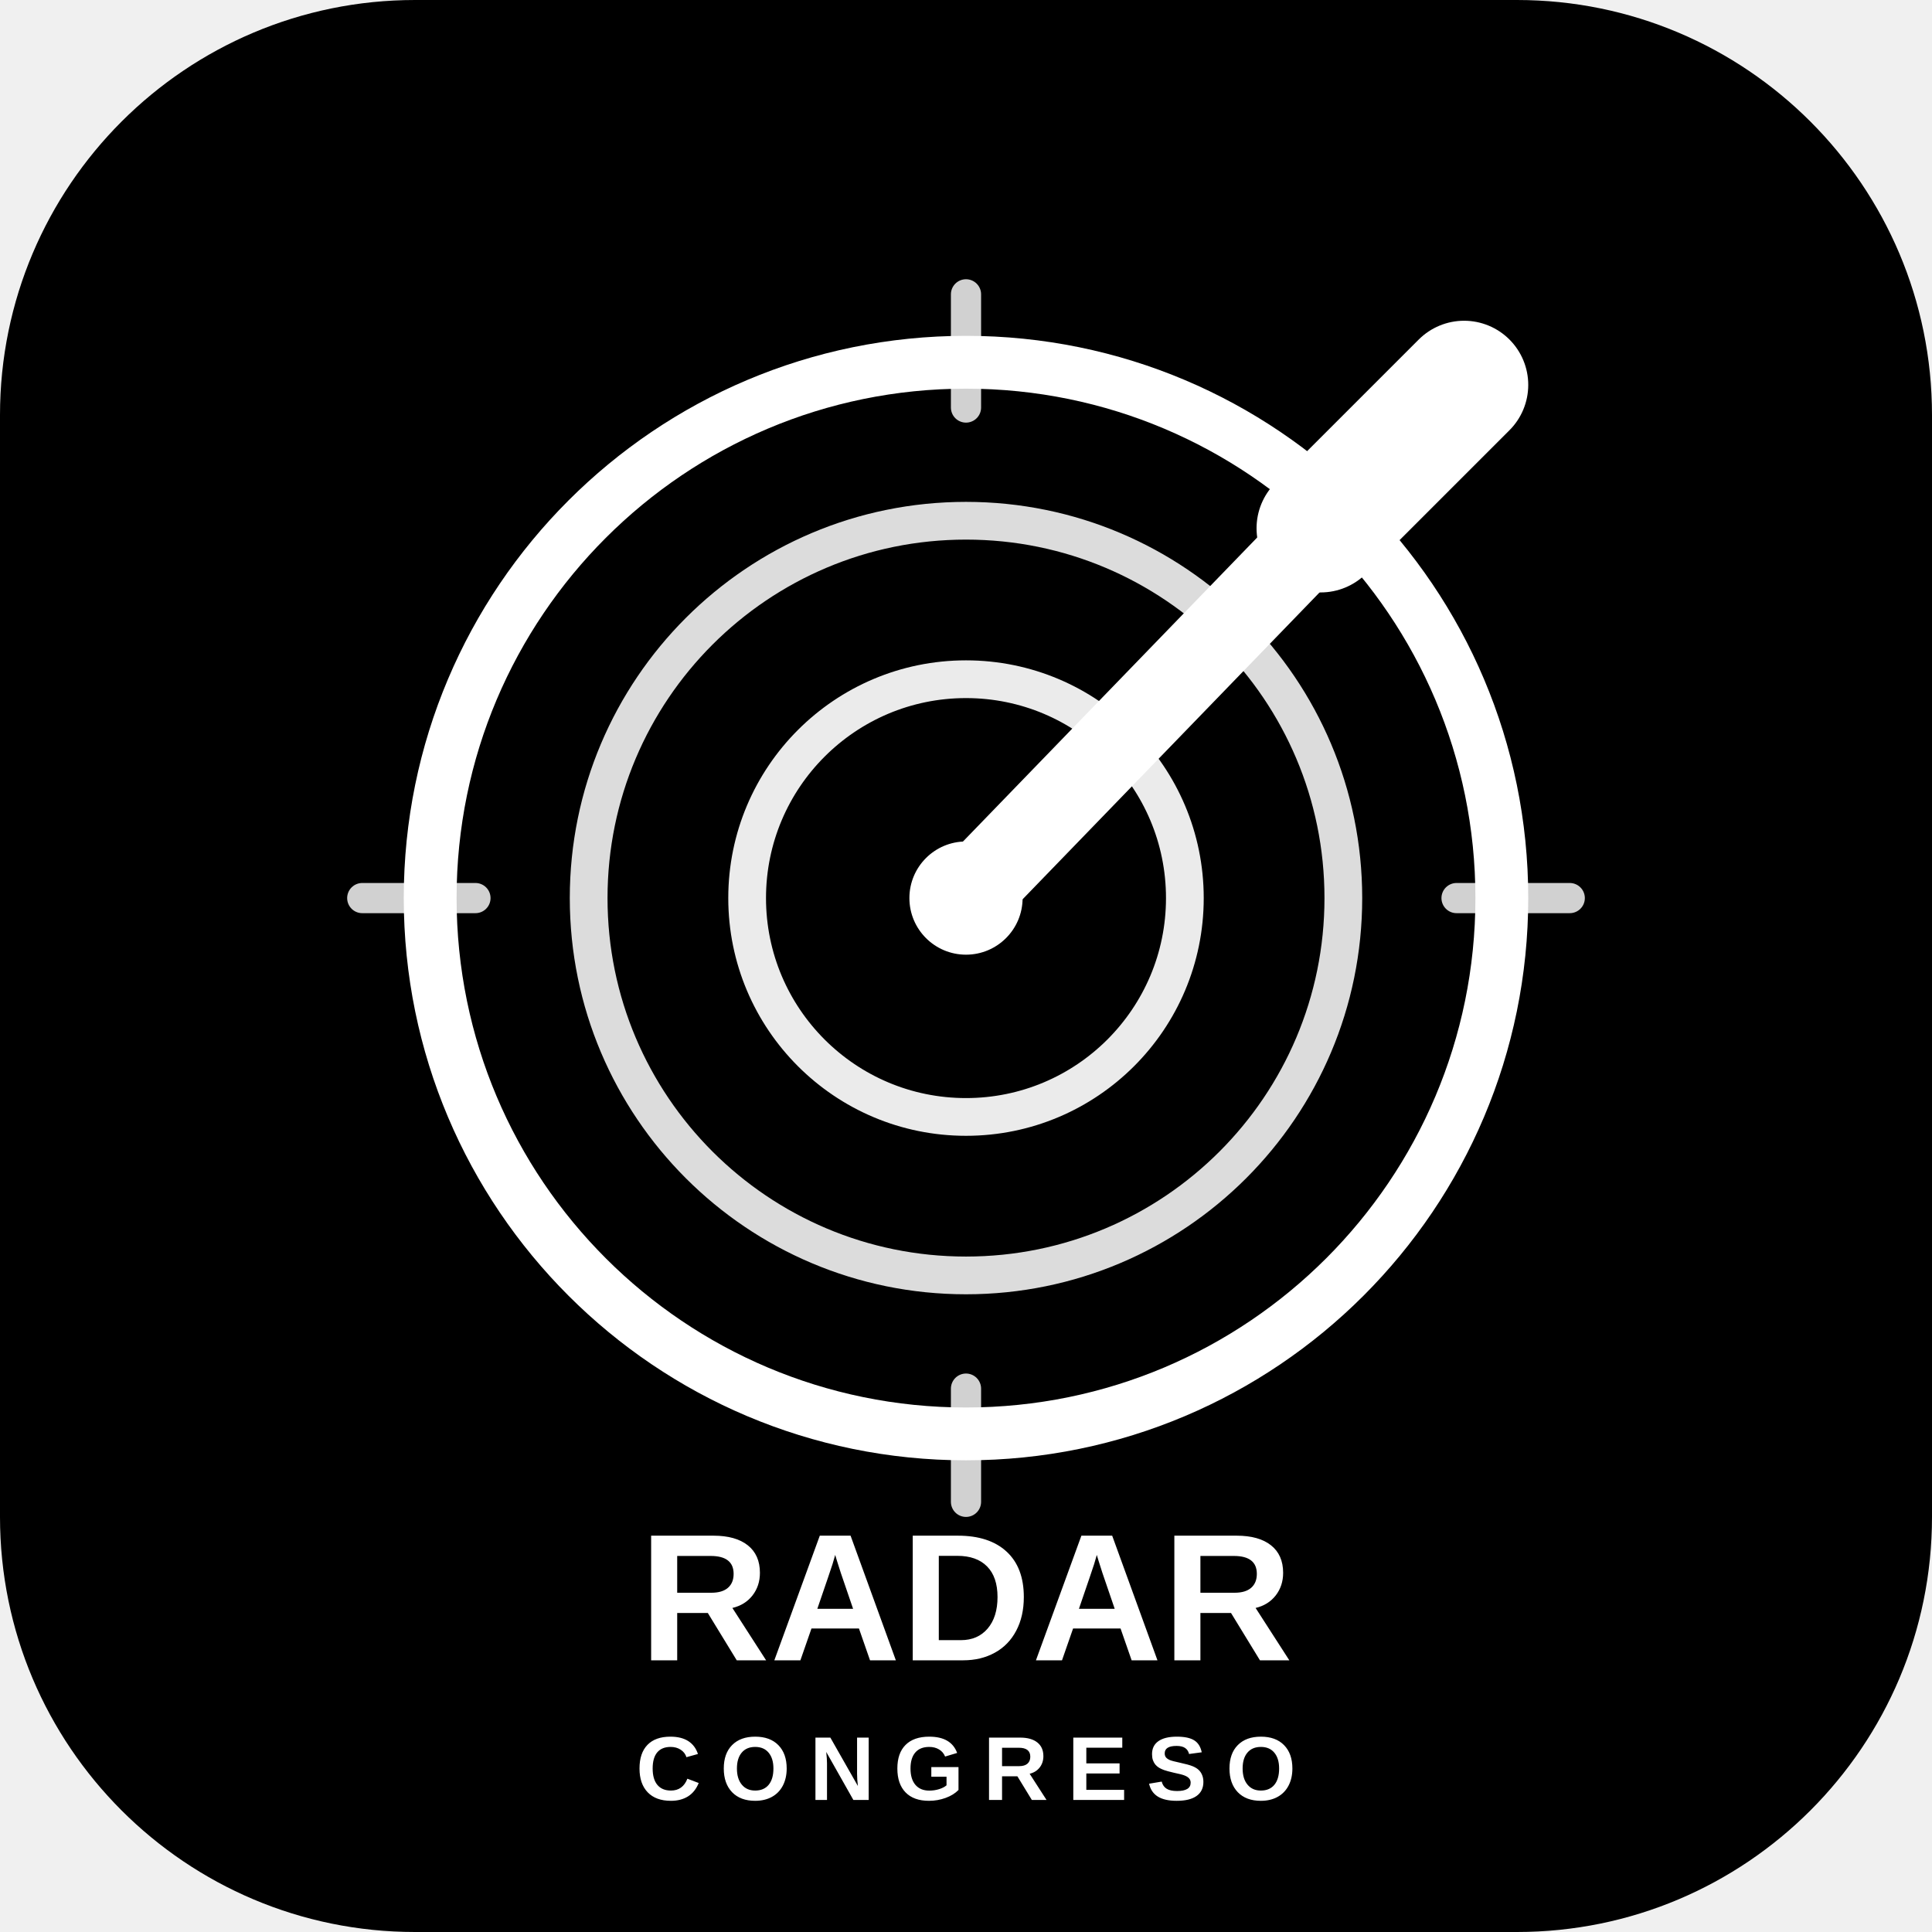
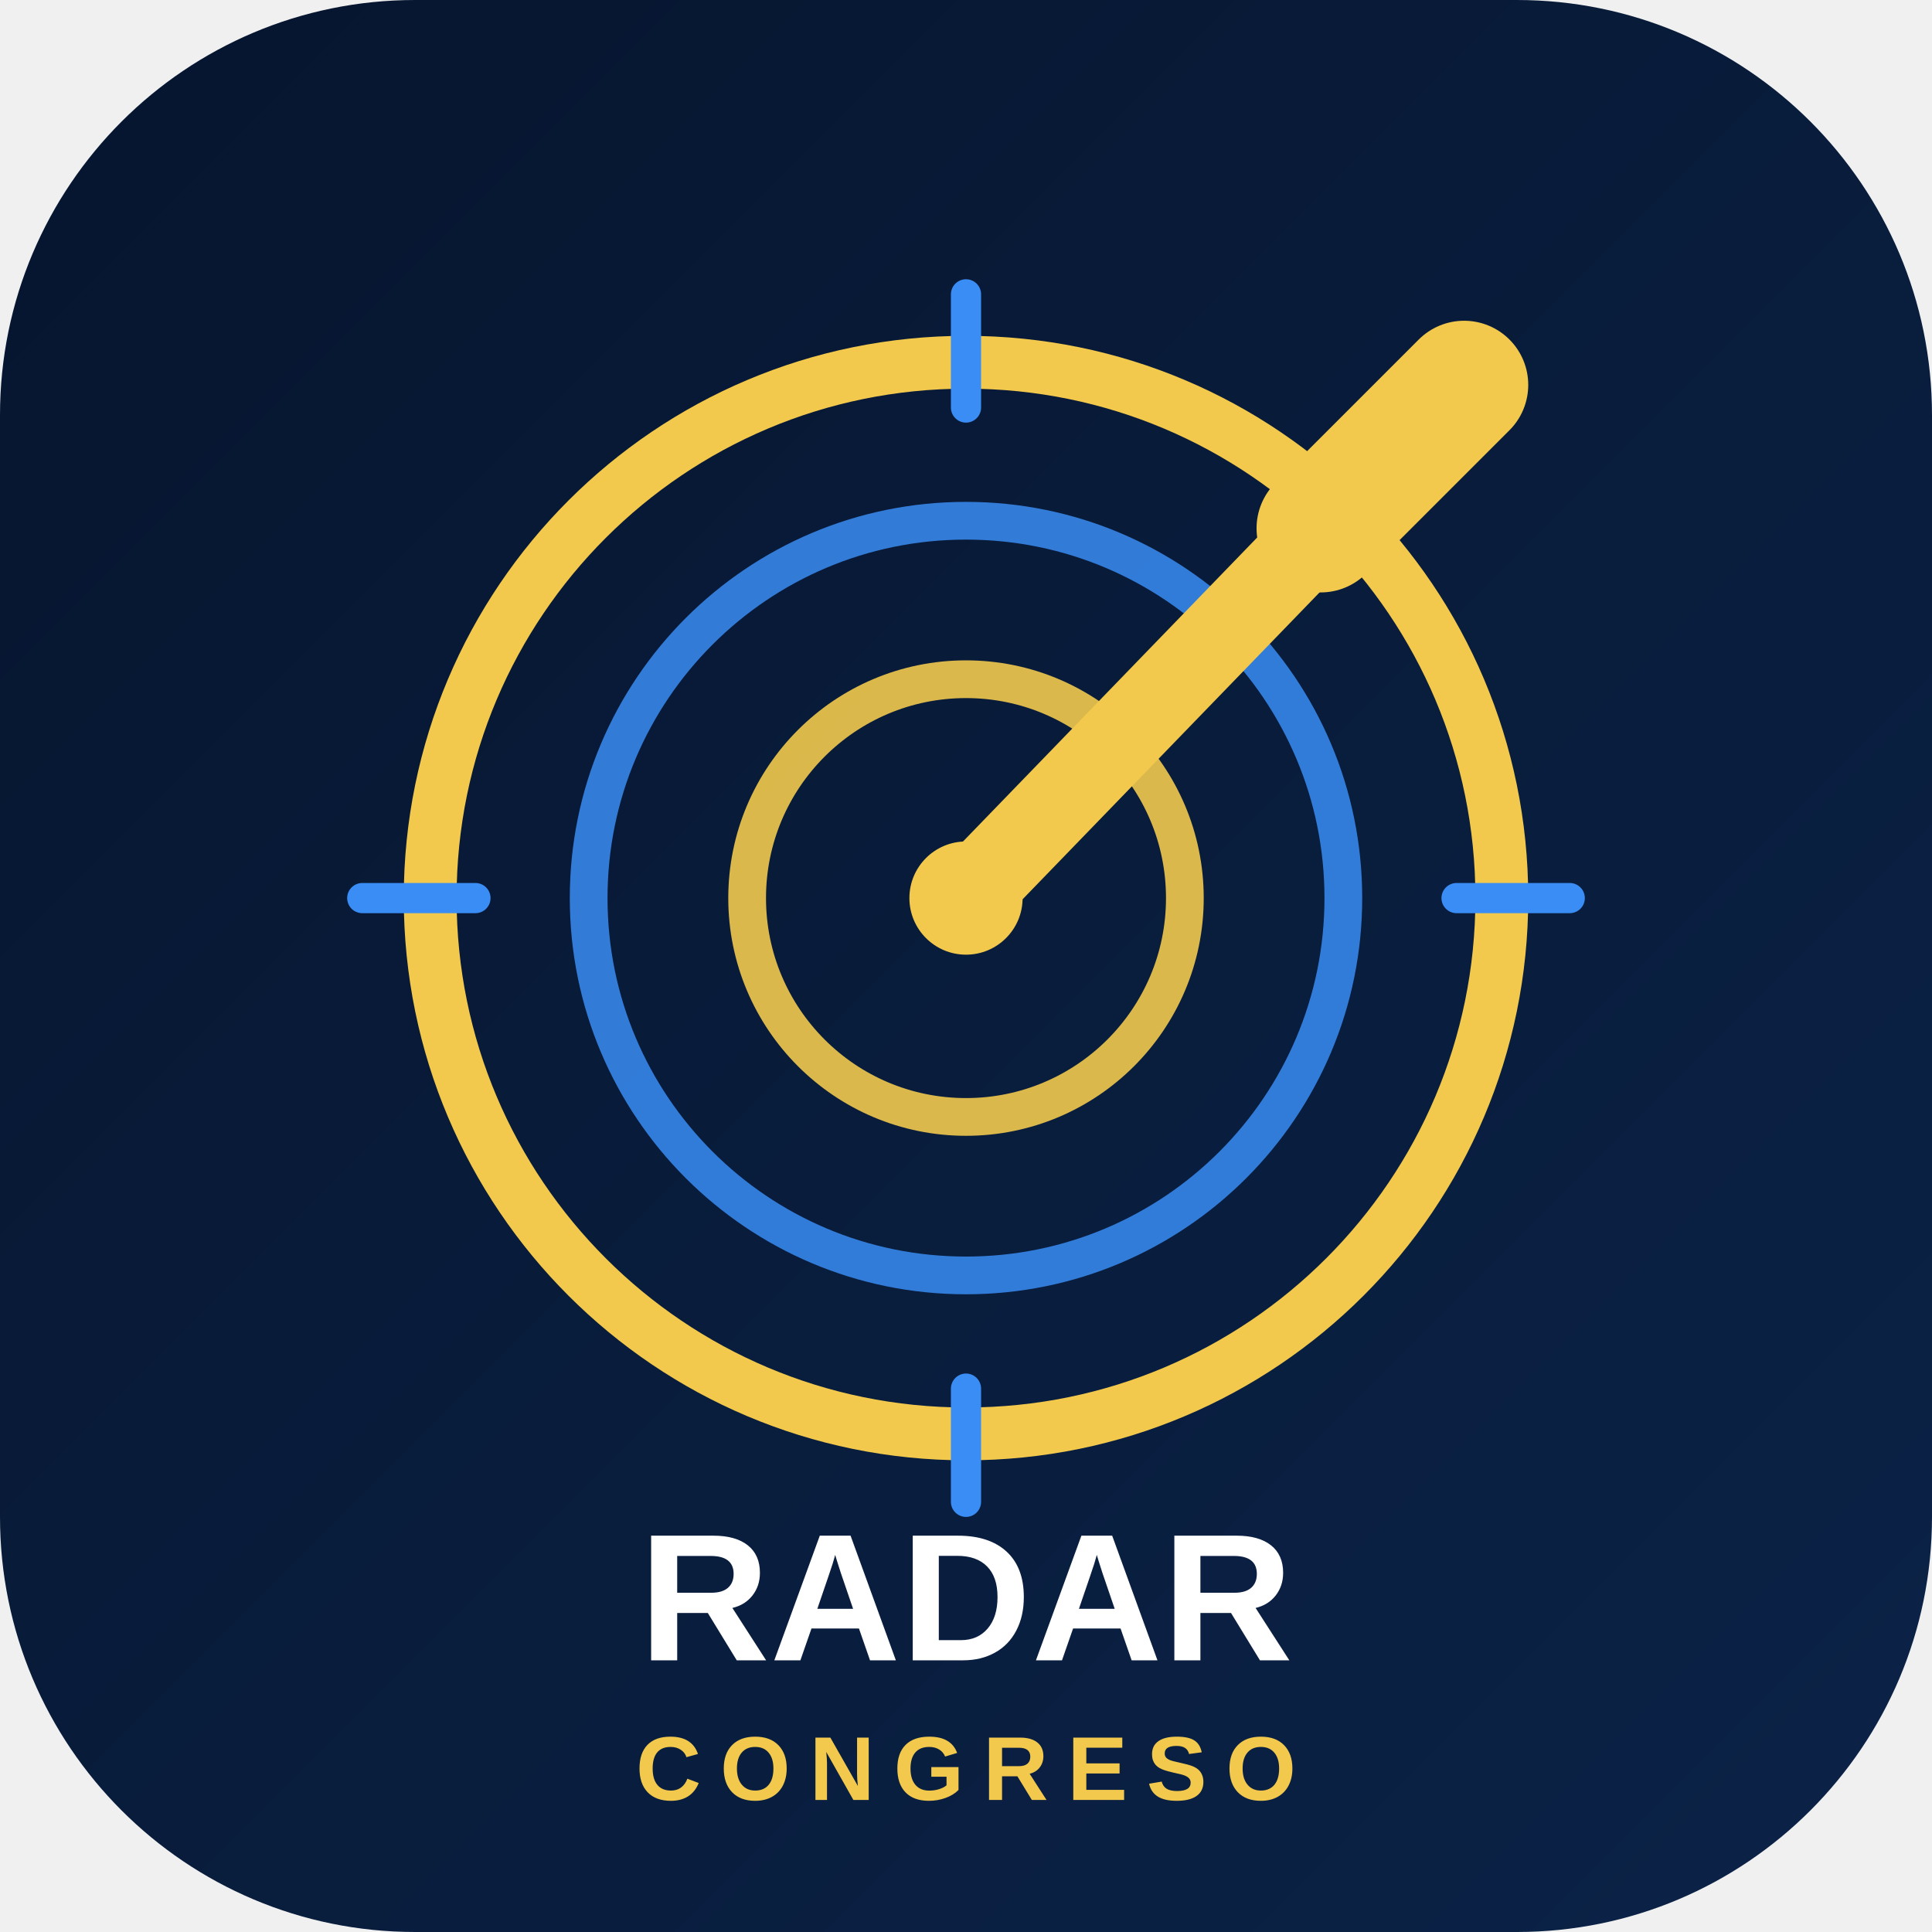
<svg xmlns="http://www.w3.org/2000/svg" viewBox="0 0 512 512">
-   <rect width="512" height="512" rx="110" fill="#000000" />
-   <circle cx="256" cy="238" r="142" fill="none" stroke="#ffffff" stroke-width="14" />
-   <circle cx="256" cy="238" r="100" fill="none" stroke="#ffffff" stroke-width="10" opacity=".86" />
-   <circle cx="256" cy="238" r="58" fill="none" stroke="#ffffff" stroke-width="10" opacity=".92" />
-   <circle cx="256" cy="238" r="15" fill="#ffffff" />
-   <path d="M256 238 L376 114" stroke="#ffffff" stroke-width="22" stroke-linecap="round" />
-   <path d="M350 140 L388 102" stroke="#ffffff" stroke-width="34" stroke-linecap="round" />
-   <path d="M256 78v30M416 238h-30M256 398v-30M96 238h30" stroke="#ffffff" stroke-width="8" stroke-linecap="round" opacity=".82" />
+   <defs>
+     <linearGradient id="g" x1="0" y1="0" x2="1" y2="1">
+       <stop stop-color="#06152e" />
+       <stop offset="1" stop-color="#0b2348" />
+     </linearGradient>
+   </defs>
+   <rect width="512" height="512" rx="110" fill="url(#g)" />
+   <circle cx="256" cy="238" r="142" fill="none" stroke="#f2c94c" stroke-width="14" />
+   <circle cx="256" cy="238" r="100" fill="none" stroke="#3a8df5" stroke-width="10" opacity=".85" />
+   <circle cx="256" cy="238" r="58" fill="none" stroke="#f2c94c" stroke-width="10" opacity=".9" />
+   <circle cx="256" cy="238" r="15" fill="#f2c94c" />
+   <path d="M256 238 L376 114" stroke="#f2c94c" stroke-width="22" stroke-linecap="round" />
+   <path d="M350 140 L388 102" stroke="#f2c94c" stroke-width="34" stroke-linecap="round" />
+   <path d="M256 78v30M416 238h-30M256 398v-30M96 238h30" stroke="#3a8df5" stroke-width="8" stroke-linecap="round" />
  <text x="256" y="440" font-family="Arial,Helvetica,sans-serif" font-size="48" font-weight="800" text-anchor="middle" fill="#ffffff">RADAR</text>
-   <text x="256" y="477" font-family="Arial,Helvetica,sans-serif" font-size="24" font-weight="700" letter-spacing="5" text-anchor="middle" fill="#ffffff">CONGRESO</text>
+   <text x="256" y="477" font-family="Arial,Helvetica,sans-serif" font-size="24" font-weight="700" letter-spacing="5" text-anchor="middle" fill="#f2c94c">CONGRESO</text>
</svg>
